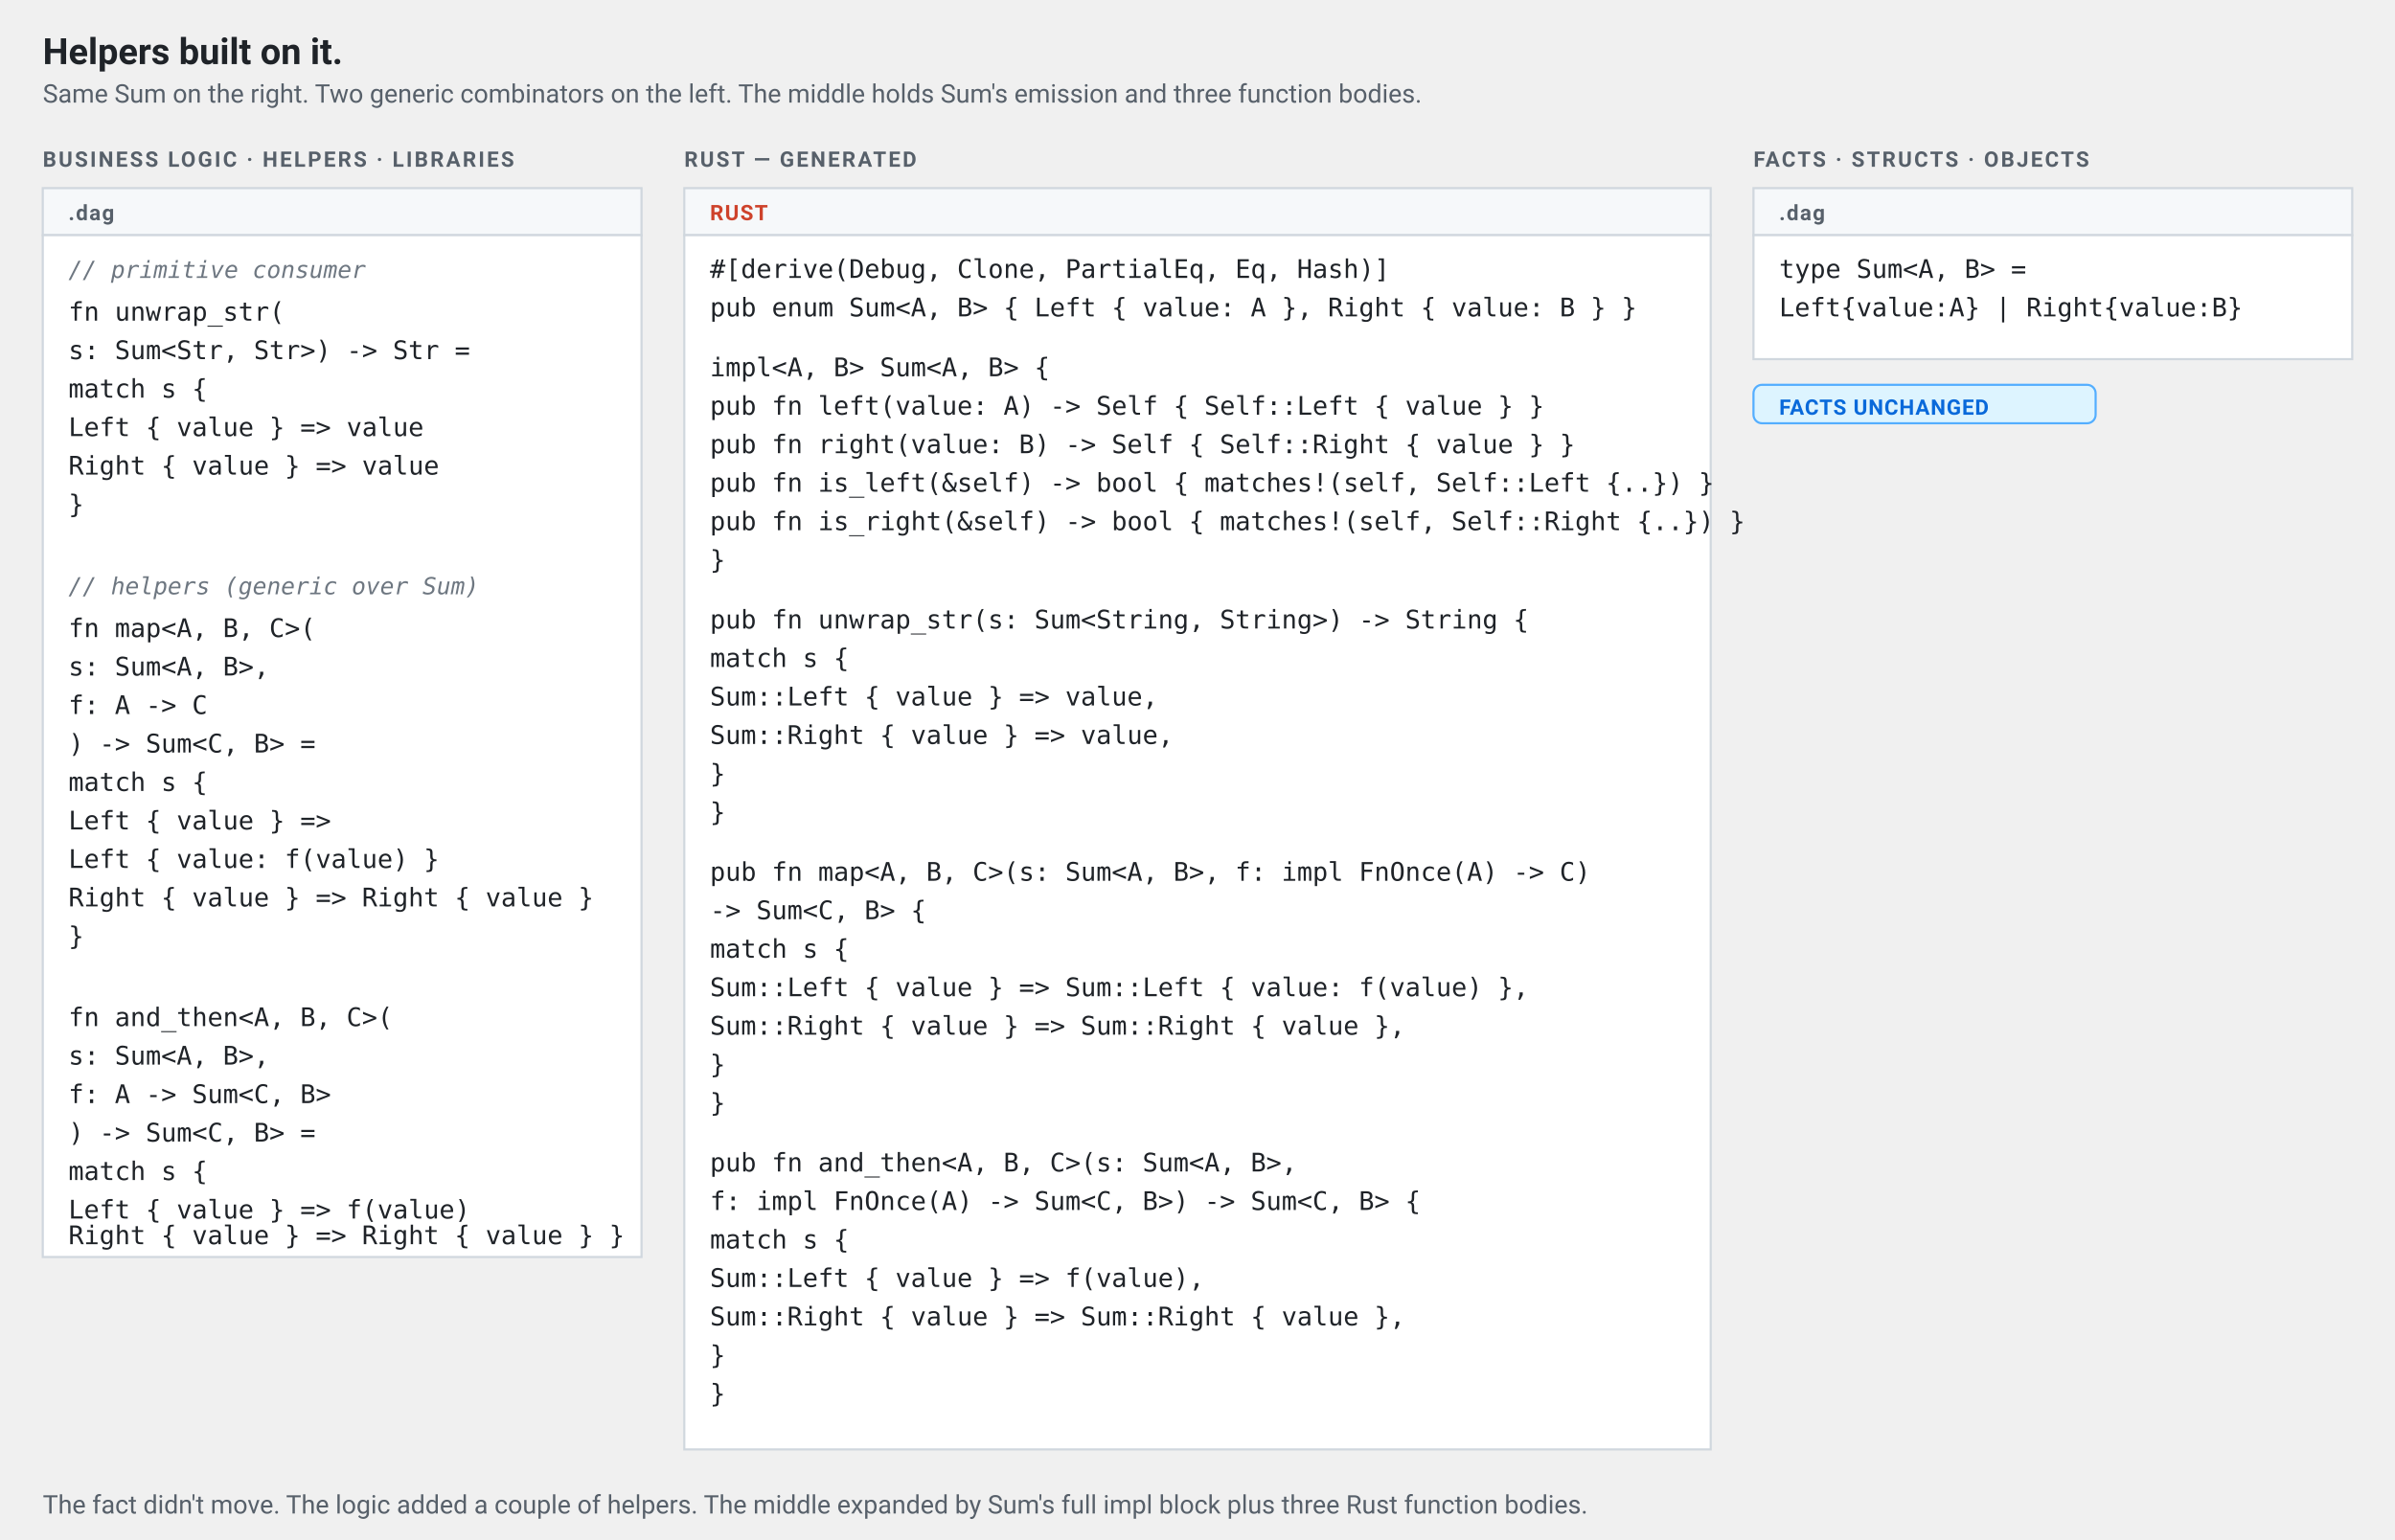
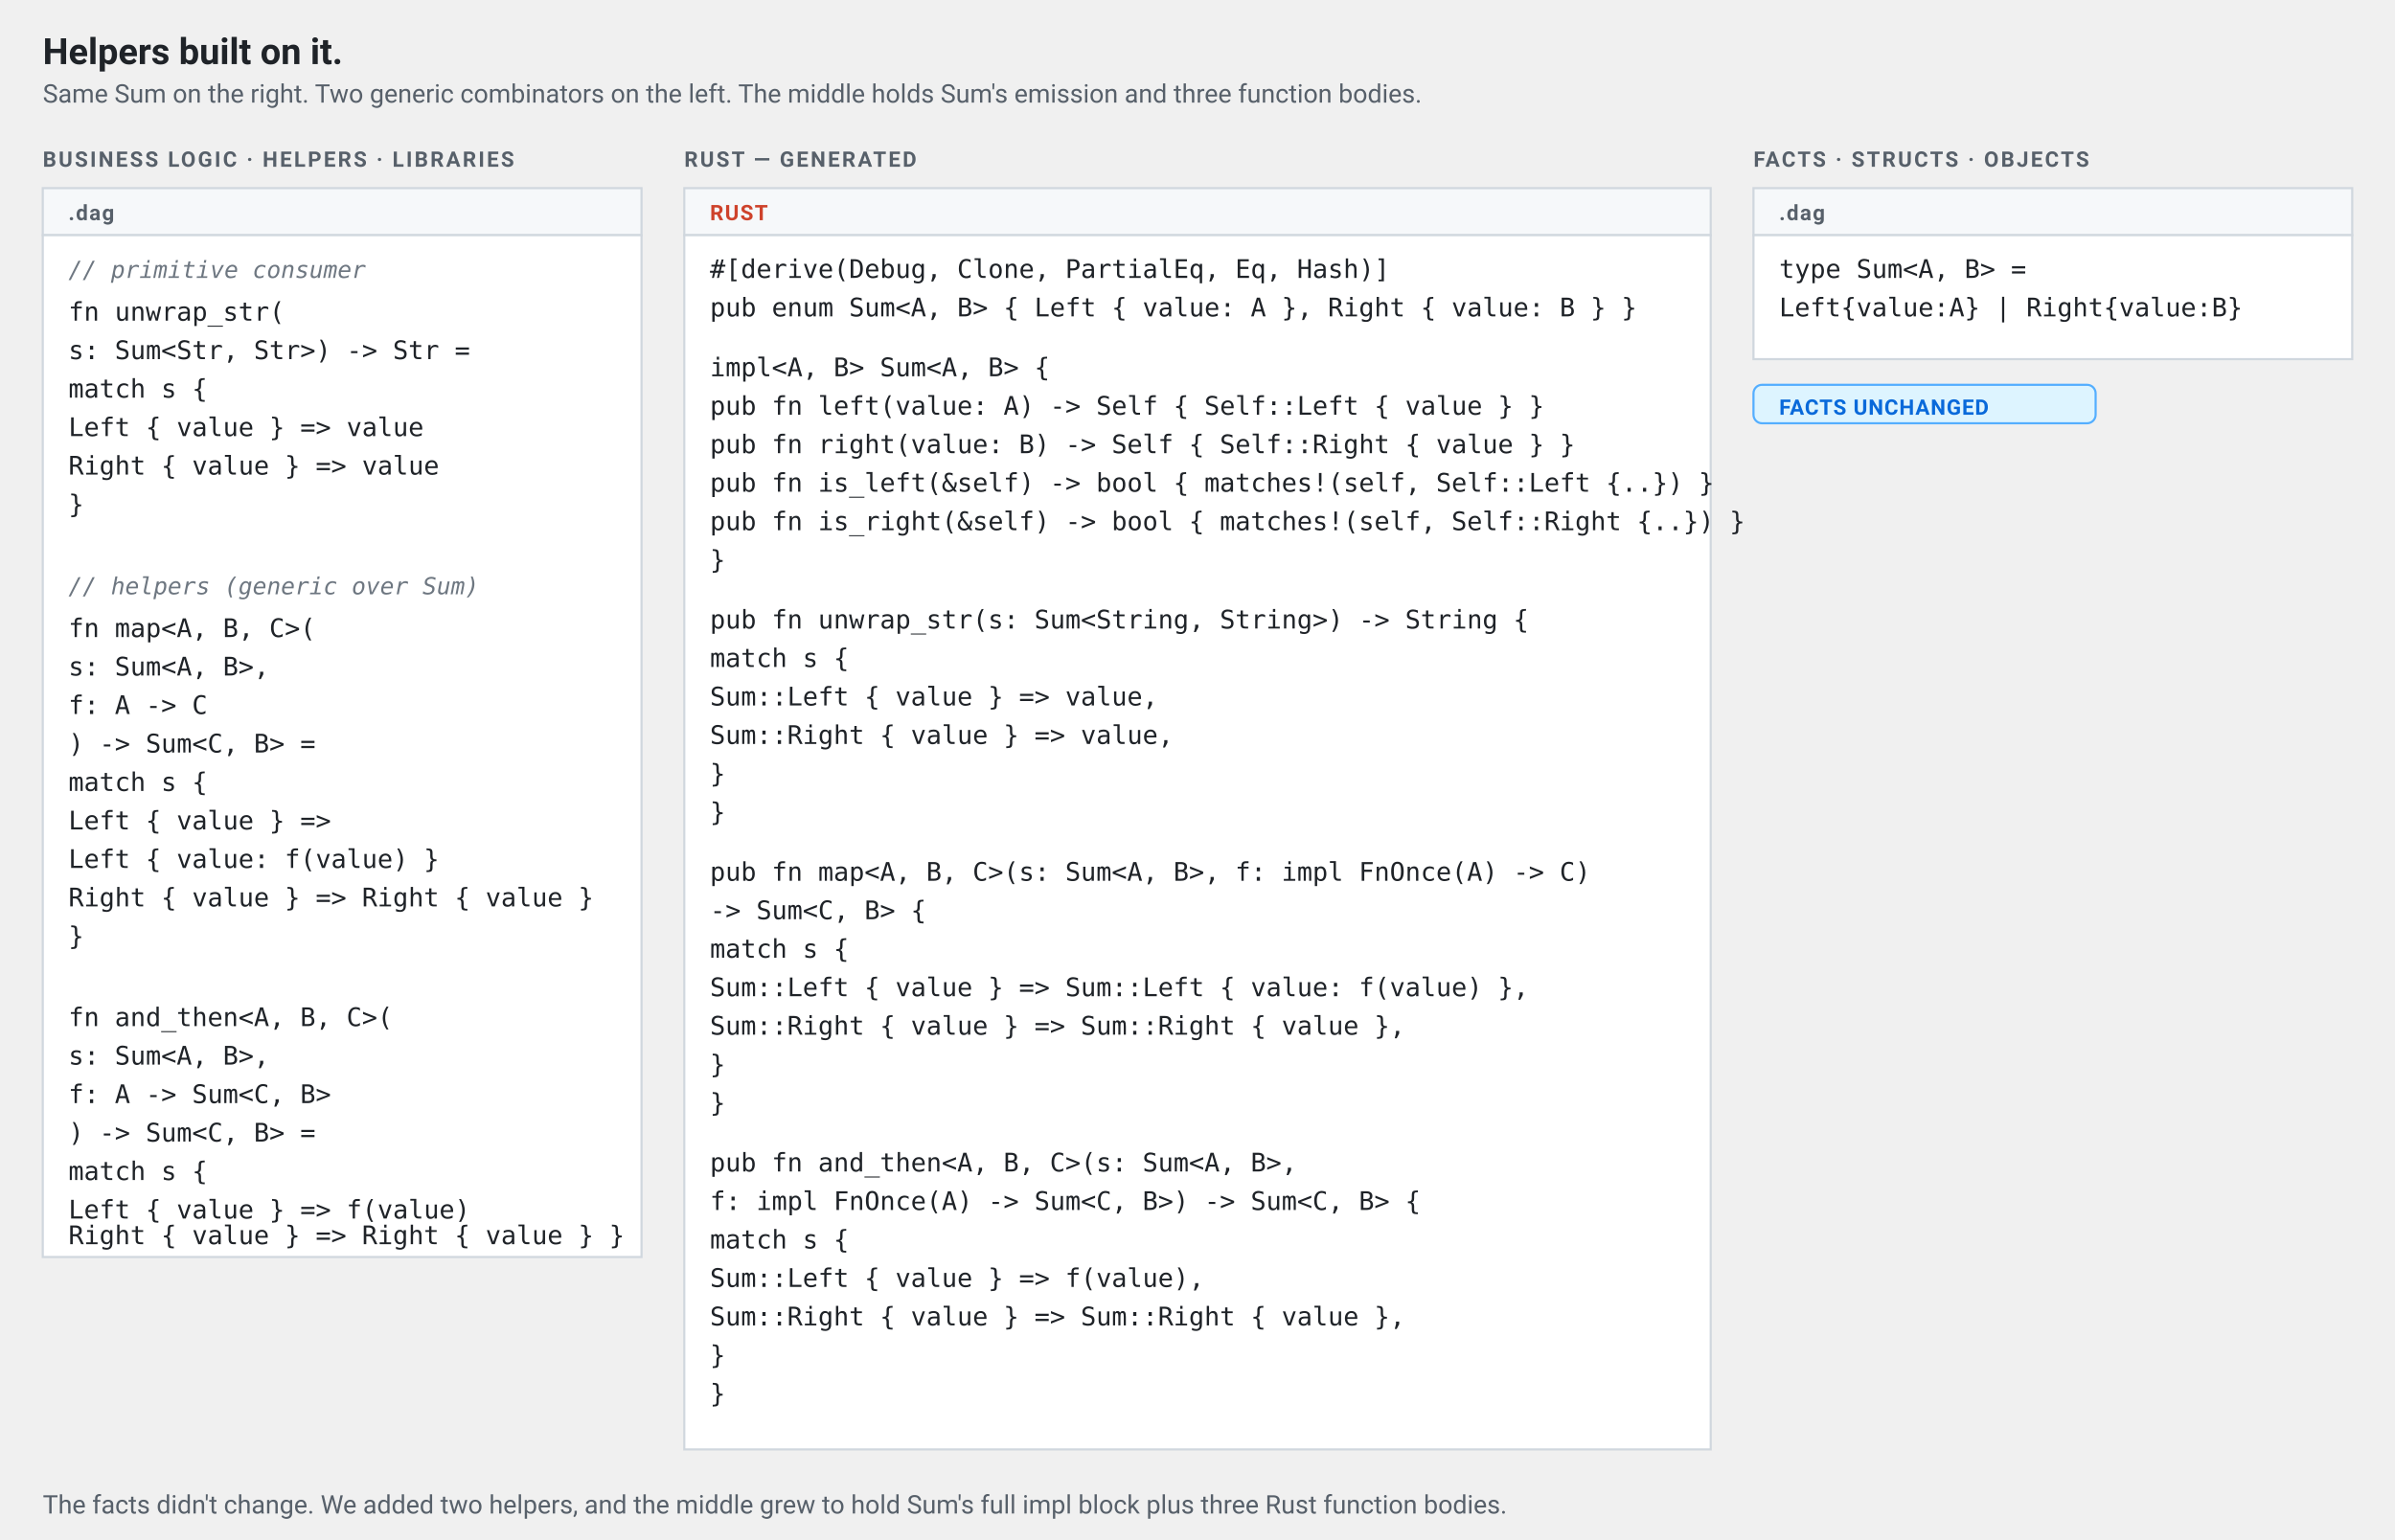
<svg xmlns="http://www.w3.org/2000/svg" viewBox="0 0 1120 720" font-family="-apple-system, BlinkMacSystemFont, 'Segoe UI', Roboto, sans-serif">
  <defs>
    <style>
      .title { font-size: 17px; font-weight: 600; fill: #1f2328; }
      .sub { font-size: 12px; fill: #57606a; }
      .col-label { font-size: 10px; font-weight: 700; fill: #57606a; letter-spacing: 0.10em; }
      .badge { font-size: 10px; font-weight: 700; letter-spacing: 0.06em; }
      .badge-rust { fill: #ce422b; }
      .badge-dag  { fill: #57606a; }
      .code   { font-family: ui-monospace, 'SF Mono', Menlo, Consolas, monospace; font-size: 12px; fill: #1f2328; }
      .layer  { font-family: ui-monospace, 'SF Mono', Menlo, Consolas, monospace; font-size: 11px; font-style: italic; fill: #6e7781; }
      .card { fill: #ffffff; stroke: #d0d7de; stroke-width: 1; }
      .card-header { fill: #f6f8fa; stroke: #d0d7de; stroke-width: 1; }
      .stable { fill: #ddf4ff; stroke: #54aeff; stroke-width: 1; }
      .stable-text { font-size: 10px; font-weight: 600; fill: #0969da; letter-spacing: 0.04em; }
    </style>
  </defs>
  <text x="20" y="30" class="title">Helpers built on it.</text>
  <text x="20" y="48" class="sub">Same Sum on the right. Two generic combinators on the left. The middle holds Sum's emission and three function bodies.</text>
  <text x="20" y="78" class="col-label">BUSINESS LOGIC · HELPERS · LIBRARIES</text>
  <text x="320" y="78" class="col-label">RUST — GENERATED</text>
  <text x="820" y="78" class="col-label">FACTS · STRUCTS · OBJECTS</text>
  <rect x="20" y="88" width="280" height="22" class="card-header" />
  <text x="32" y="103" class="badge badge-dag">.dag</text>
  <rect x="20" y="110" width="280" height="478" class="card" />
  <text x="32" y="130" class="layer">// primitive consumer</text>
  <text x="32" y="150" class="code">fn unwrap_str(</text>
  <text x="32" y="168" class="code">    s: Sum&lt;Str, Str&gt;) -&gt; Str =</text>
  <text x="32" y="186" class="code">  match s {</text>
  <text x="32" y="204" class="code">    Left  { value } =&gt; value</text>
  <text x="32" y="222" class="code">    Right { value } =&gt; value</text>
  <text x="32" y="240" class="code">  }</text>
  <text x="32" y="278" class="layer">// helpers (generic over Sum)</text>
  <text x="32" y="298" class="code">fn map&lt;A, B, C&gt;(</text>
  <text x="32" y="316" class="code">    s: Sum&lt;A, B&gt;,</text>
  <text x="32" y="334" class="code">    f: A -&gt; C</text>
  <text x="32" y="352" class="code">) -&gt; Sum&lt;C, B&gt; =</text>
  <text x="32" y="370" class="code">  match s {</text>
  <text x="32" y="388" class="code">    Left  { value } =&gt;</text>
  <text x="32" y="406" class="code">      Left { value: f(value) }</text>
  <text x="32" y="424" class="code">    Right { value } =&gt; Right { value }</text>
  <text x="32" y="442" class="code">  }</text>
  <text x="32" y="480" class="code">fn and_then&lt;A, B, C&gt;(</text>
  <text x="32" y="498" class="code">    s: Sum&lt;A, B&gt;,</text>
  <text x="32" y="516" class="code">    f: A -&gt; Sum&lt;C, B&gt;</text>
  <text x="32" y="534" class="code">) -&gt; Sum&lt;C, B&gt; =</text>
  <text x="32" y="552" class="code">  match s {</text>
  <text x="32" y="570" class="code">    Left  { value } =&gt; f(value)</text>
  <text x="32" y="582" class="code">    Right { value } =&gt; Right { value } }</text>
  <rect x="320" y="88" width="480" height="22" class="card-header" />
  <text x="332" y="103" class="badge badge-rust">RUST</text>
  <rect x="320" y="110" width="480" height="568" class="card" />
  <text x="332" y="130" class="code">#[derive(Debug, Clone, PartialEq, Eq, Hash)]</text>
  <text x="332" y="148" class="code">pub enum Sum&lt;A, B&gt; { Left { value: A }, Right { value: B } }</text>
  <text x="332" y="176" class="code">impl&lt;A, B&gt; Sum&lt;A, B&gt; {</text>
  <text x="332" y="194" class="code">    pub fn left(value: A)  -&gt; Self { Self::Left  { value } }</text>
  <text x="332" y="212" class="code">    pub fn right(value: B) -&gt; Self { Self::Right { value } }</text>
  <text x="332" y="230" class="code">    pub fn is_left(&amp;self)  -&gt; bool { matches!(self, Self::Left  {..}) }</text>
  <text x="332" y="248" class="code">    pub fn is_right(&amp;self) -&gt; bool { matches!(self, Self::Right {..}) }</text>
  <text x="332" y="266" class="code">}</text>
  <text x="332" y="294" class="code">pub fn unwrap_str(s: Sum&lt;String, String&gt;) -&gt; String {</text>
  <text x="332" y="312" class="code">    match s {</text>
  <text x="332" y="330" class="code">        Sum::Left  { value } =&gt; value,</text>
  <text x="332" y="348" class="code">        Sum::Right { value } =&gt; value,</text>
  <text x="332" y="366" class="code">    }</text>
  <text x="332" y="384" class="code">}</text>
  <text x="332" y="412" class="code">pub fn map&lt;A, B, C&gt;(s: Sum&lt;A, B&gt;, f: impl FnOnce(A) -&gt; C)</text>
  <text x="332" y="430" class="code">    -&gt; Sum&lt;C, B&gt; {</text>
  <text x="332" y="448" class="code">    match s {</text>
  <text x="332" y="466" class="code">        Sum::Left  { value } =&gt; Sum::Left  { value: f(value) },</text>
  <text x="332" y="484" class="code">        Sum::Right { value } =&gt; Sum::Right { value },</text>
  <text x="332" y="502" class="code">    }</text>
  <text x="332" y="520" class="code">}</text>
  <text x="332" y="548" class="code">pub fn and_then&lt;A, B, C&gt;(s: Sum&lt;A, B&gt;,</text>
  <text x="332" y="566" class="code">    f: impl FnOnce(A) -&gt; Sum&lt;C, B&gt;) -&gt; Sum&lt;C, B&gt; {</text>
  <text x="332" y="584" class="code">    match s {</text>
  <text x="332" y="602" class="code">        Sum::Left  { value } =&gt; f(value),</text>
  <text x="332" y="620" class="code">        Sum::Right { value } =&gt; Sum::Right { value },</text>
  <text x="332" y="638" class="code">    }</text>
  <text x="332" y="656" class="code">}</text>
  <rect x="820" y="88" width="280" height="22" class="card-header" />
  <text x="832" y="103" class="badge badge-dag">.dag</text>
  <rect x="820" y="110" width="280" height="58" class="card" />
  <text x="832" y="130" class="code">type Sum&lt;A, B&gt; =</text>
  <text x="832" y="148" class="code">  Left{value:A} | Right{value:B}</text>
  <rect x="820" y="180" width="160" height="18" rx="4" class="stable" />
  <text x="832" y="194" class="stable-text">FACTS UNCHANGED</text>
-   <text x="20" y="708" class="sub">The fact didn't move. The logic added a couple of helpers. The middle expanded by Sum's full impl block plus three Rust function bodies.</text>
+   <text x="20" y="708" class="sub">The facts didn't change. We added two helpers, and the middle grew to hold Sum's full impl block plus three Rust function bodies.</text>
</svg>
